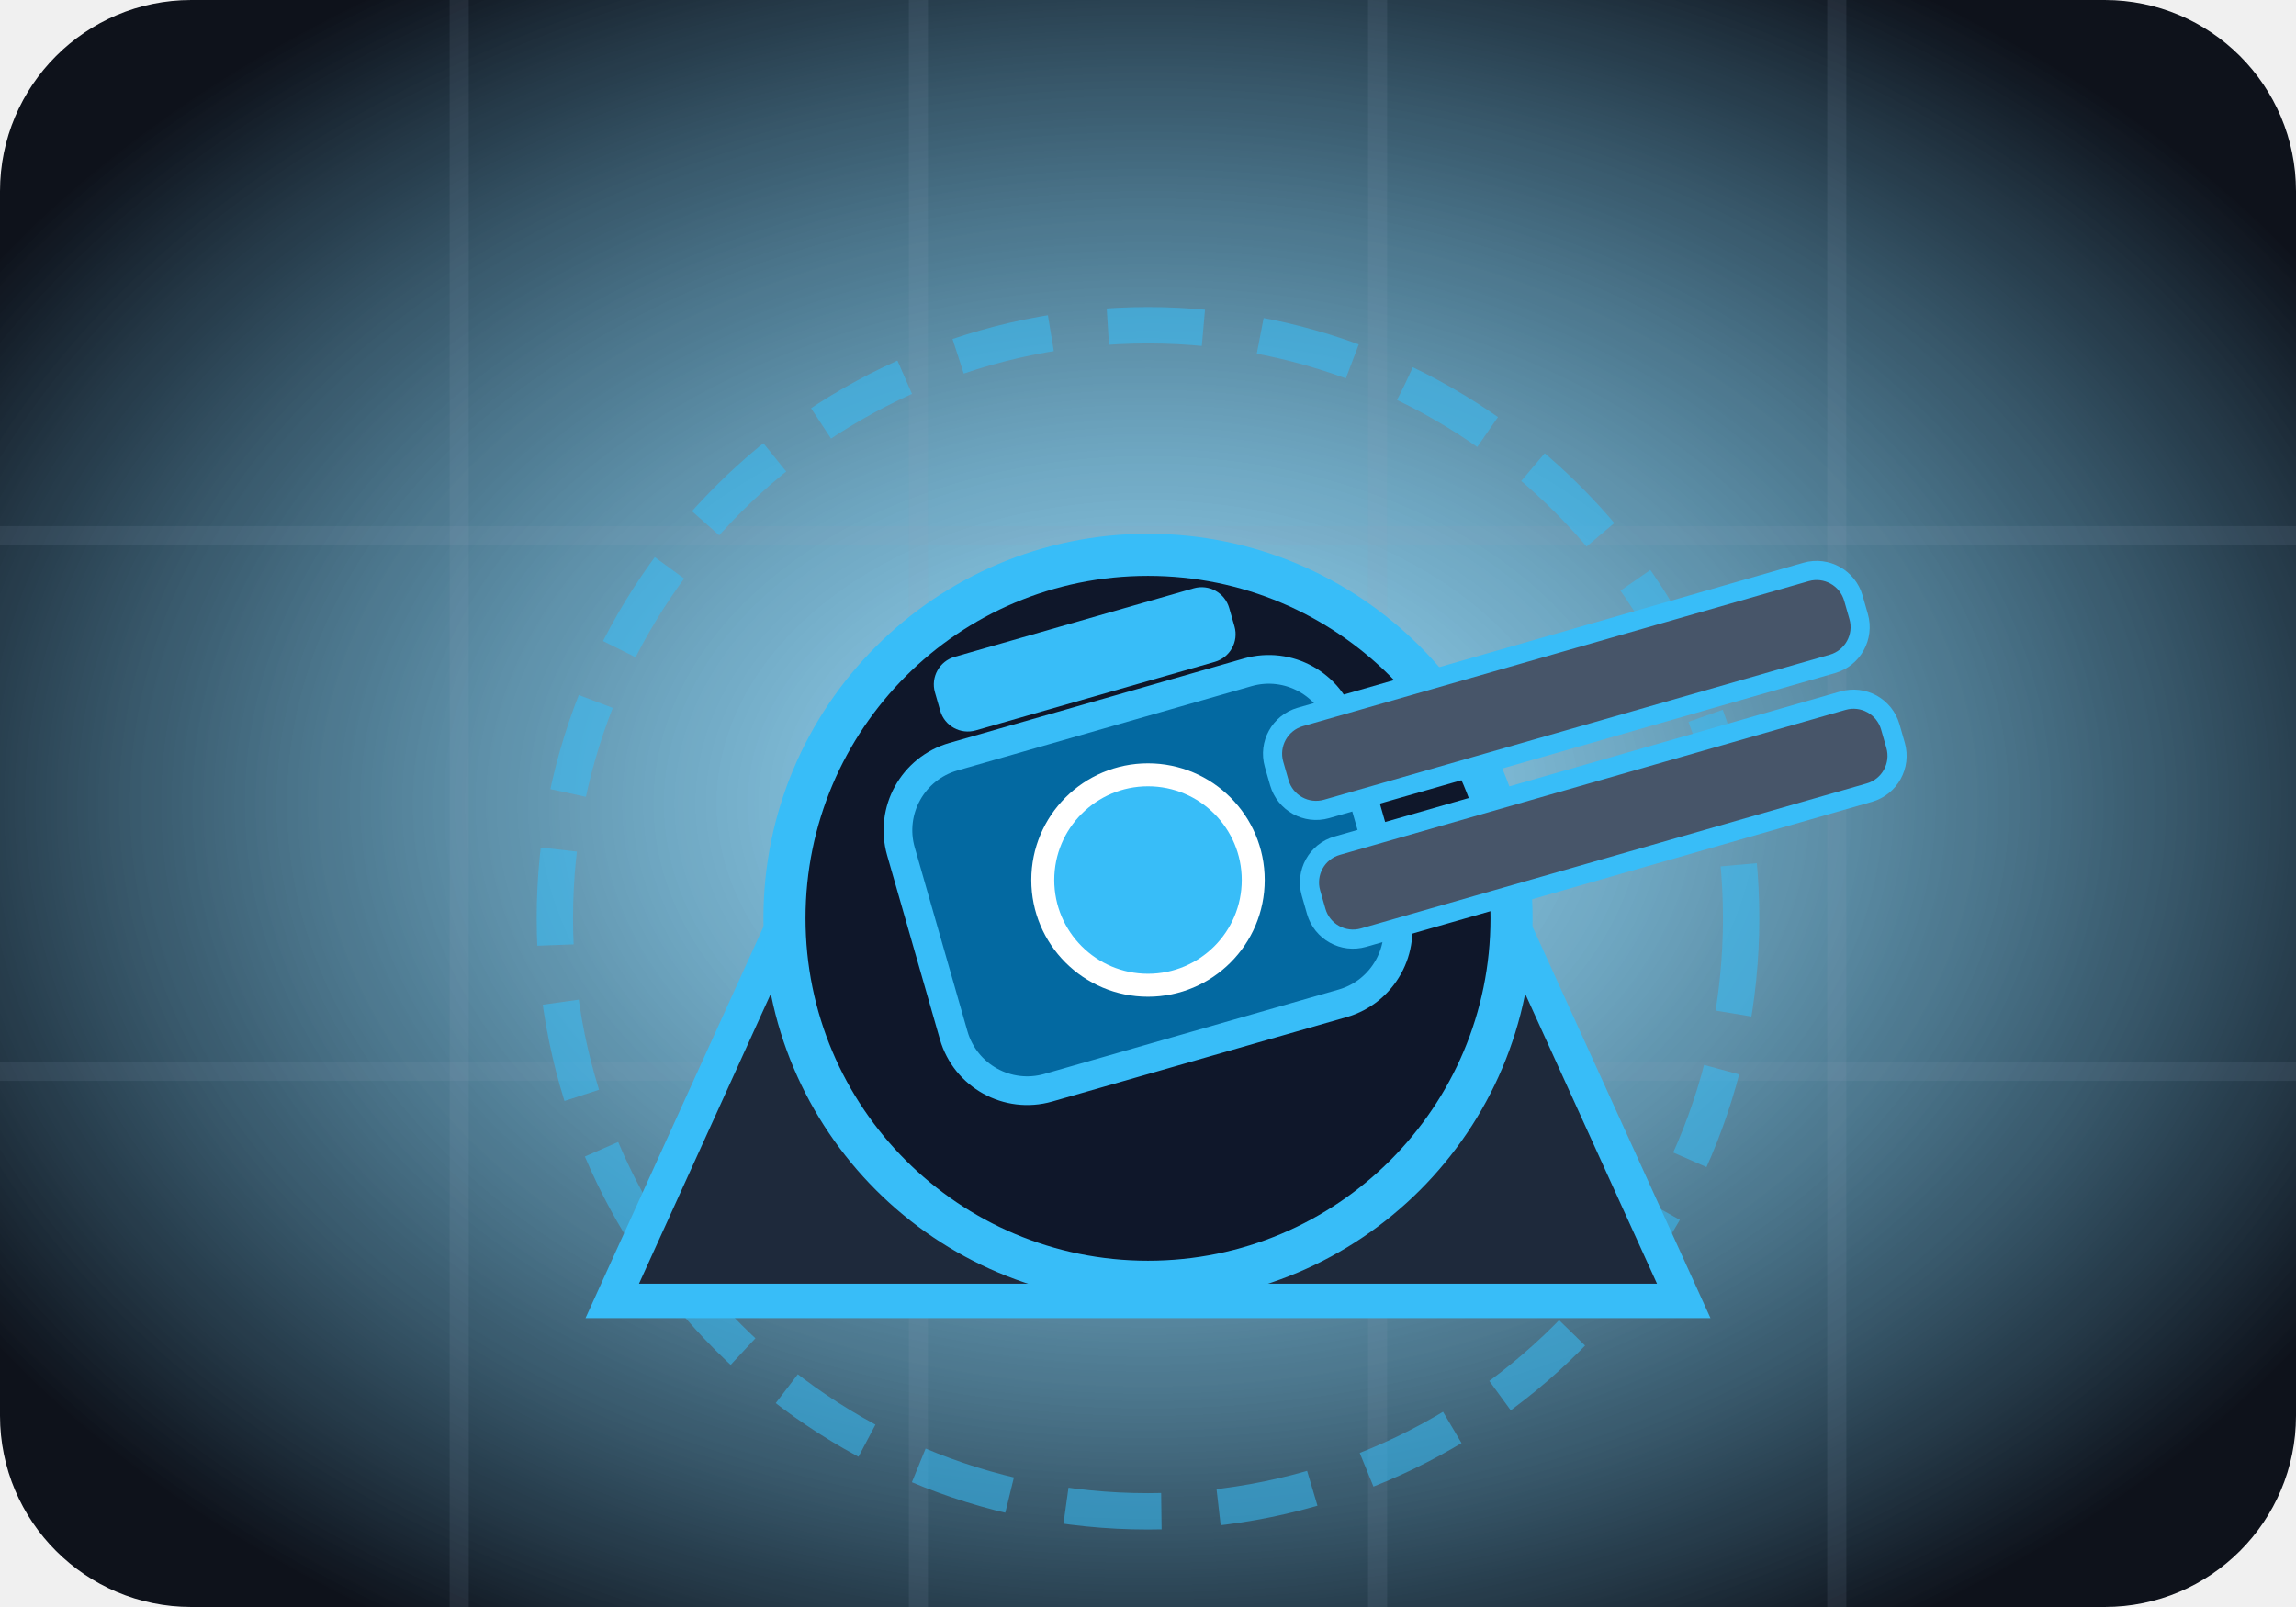
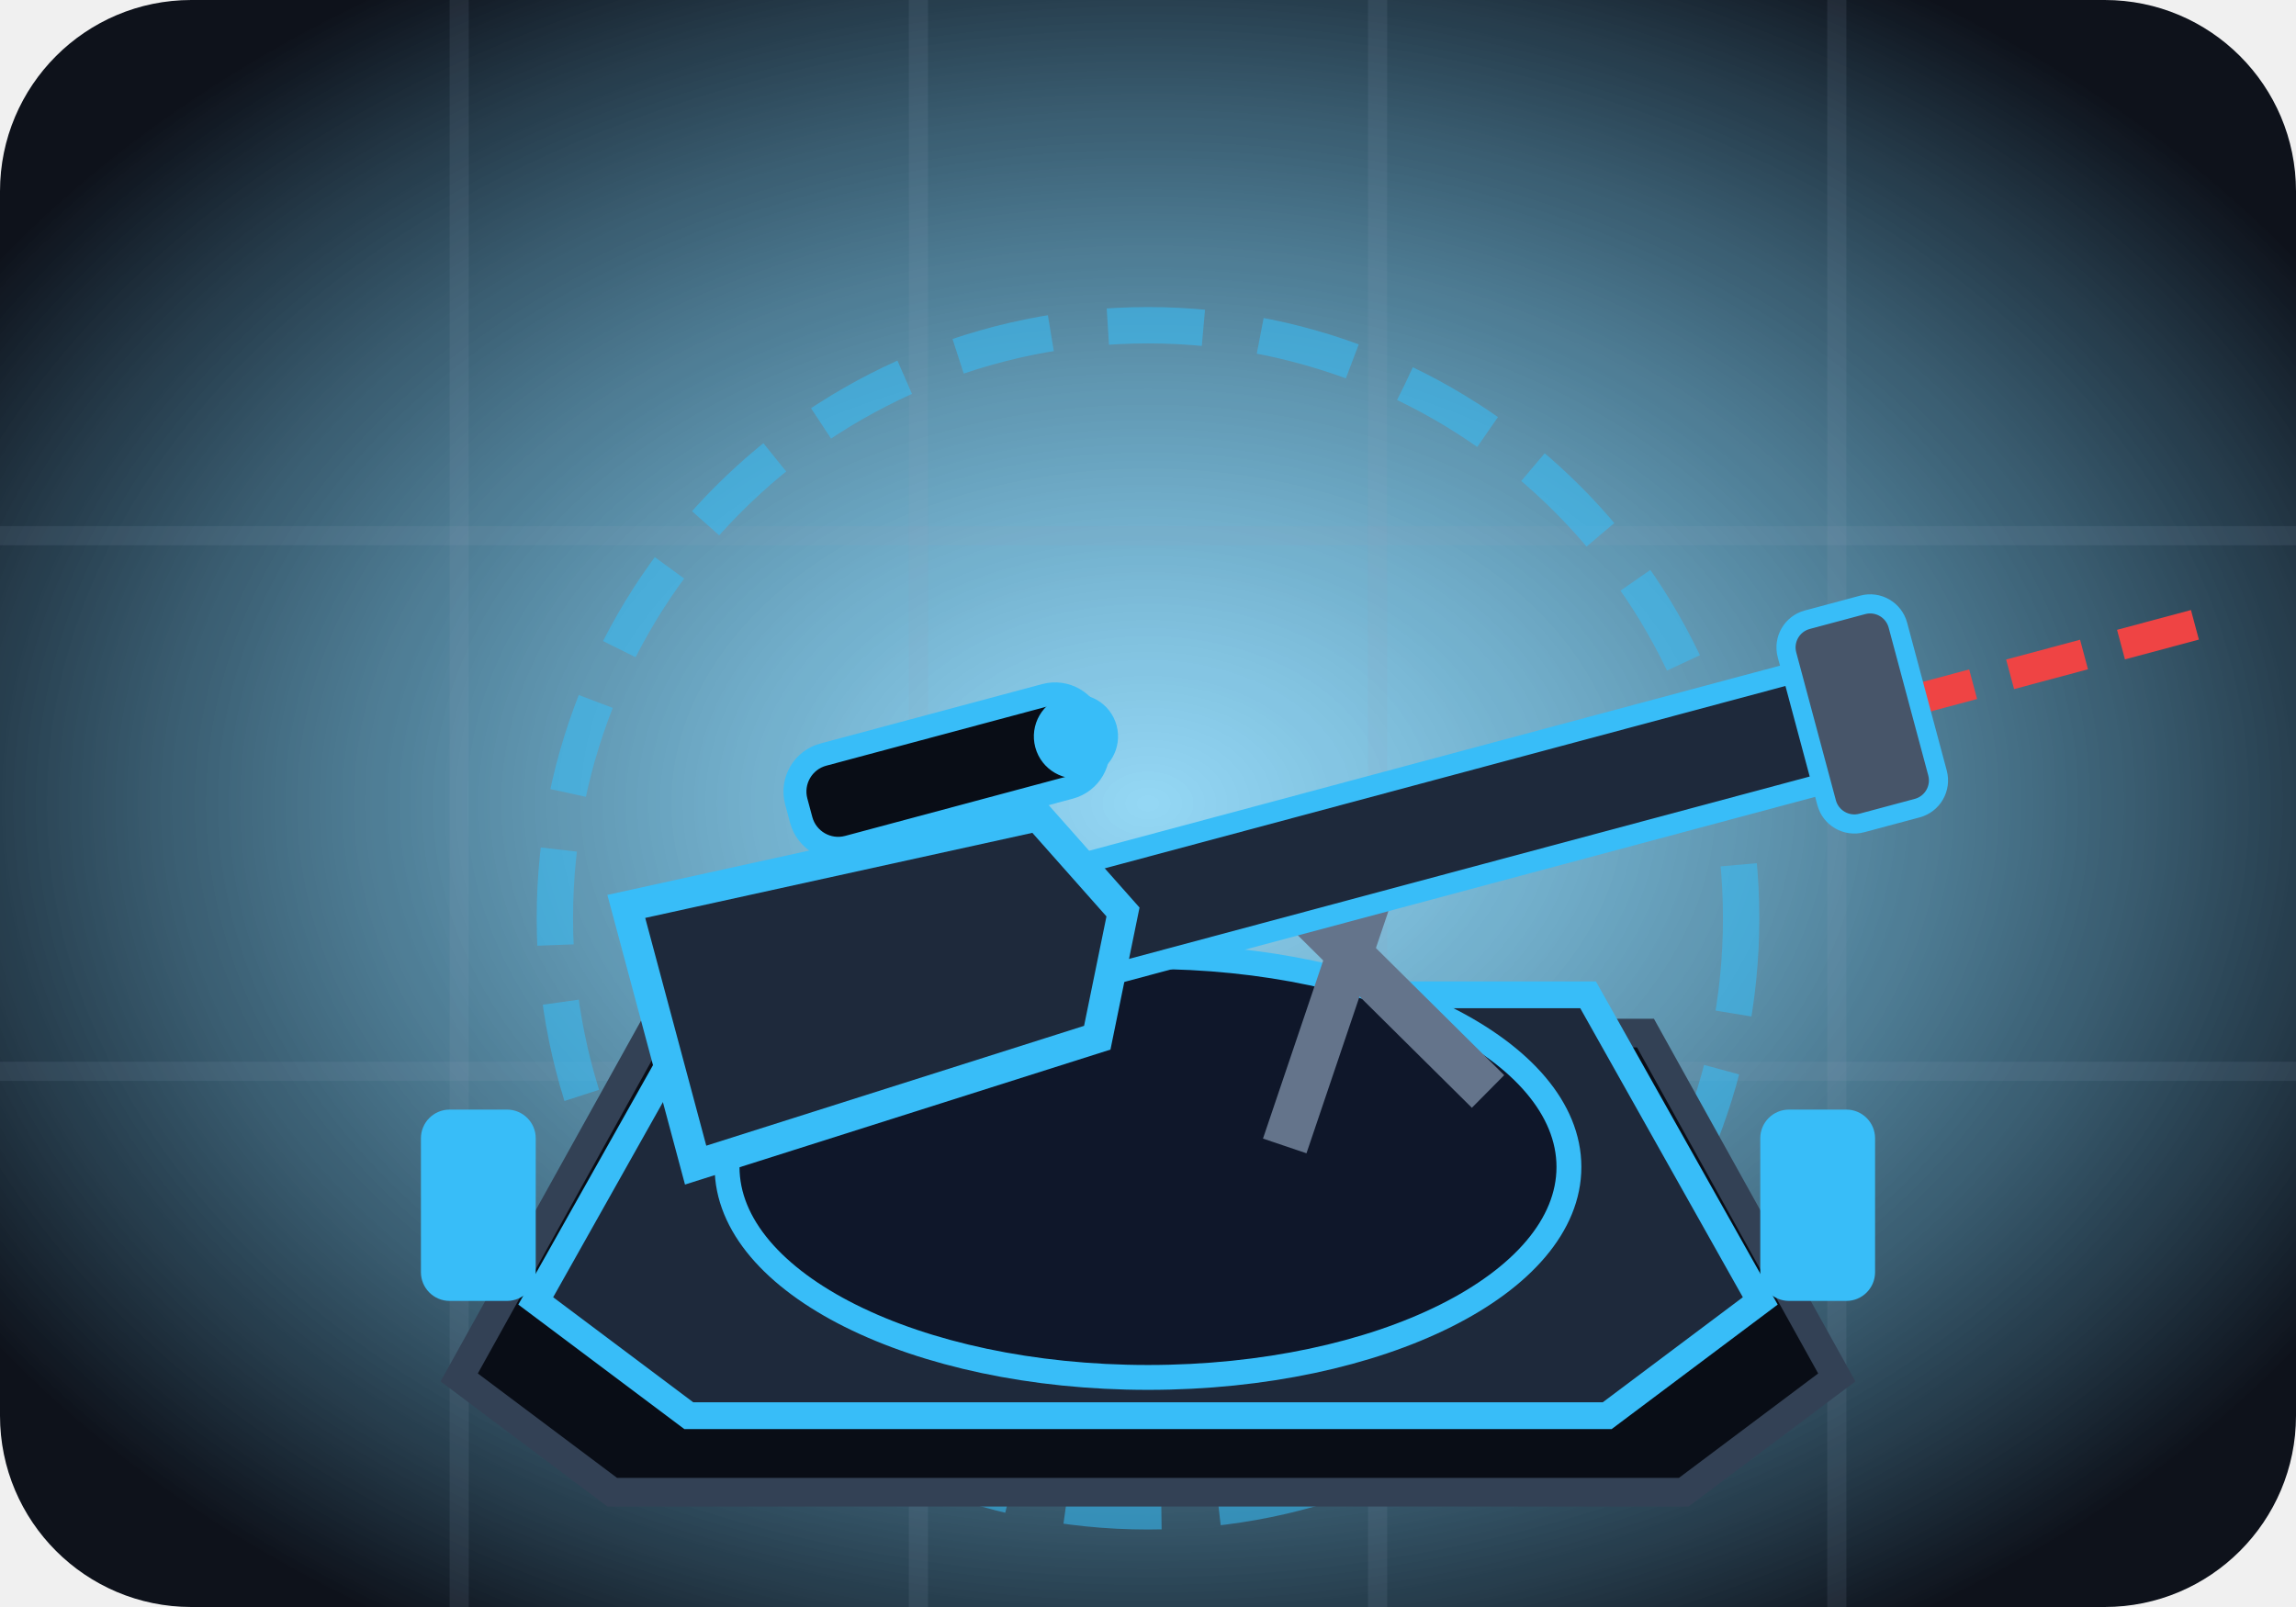
<svg xmlns="http://www.w3.org/2000/svg" viewBox="0 0 120 84" width="120" height="84">
  <defs>
    <radialGradient id="bg_sniper_3" cx="50%" cy="50%" r="60%">
-       <stop offset="0%" stop-color="#38bdf8" stop-opacity="0.46" />
+       <stop offset="0%" stop-color="#38bdf8" stop-opacity="0.5" />
      <stop offset="100%" stop-color="#090d16" stop-opacity="0.98" />
    </radialGradient>
  </defs>
  <rect width="120" height="84" rx="10" fill="url(#bg_sniper_3)" />
  <g stroke="rgba(148,163,184,0.12)" stroke-width="1">
    <line x1="24" y1="0" x2="24" y2="84" />
    <line x1="48" y1="0" x2="48" y2="84" />
    <line x1="72" y1="0" x2="72" y2="84" />
    <line x1="96" y1="0" x2="96" y2="84" />
    <line x1="0" y1="28" x2="120" y2="28" />
    <line x1="0" y1="56" x2="120" y2="56" />
  </g>
  <circle cx="60" cy="48" r="31" fill="none" stroke="#38bdf8" stroke-width="1.9" stroke-opacity="0.55" stroke-dasharray="5 3" />
-   <polygon points="32,68 42,46 78,46 88,68" fill="#1e293b" stroke="#38bdf8" stroke-width="1.8" />
-   <circle cx="60" cy="48" r="19" fill="#0f172a" stroke="#38bdf8" stroke-width="2.2" />
-   <g transform="translate(60,46) rotate(-16)">
-     <rect x="-12" y="-9" width="24" height="18" rx="4" fill="#0369a1" stroke="#38bdf8" stroke-width="1.5" />
-     <rect x="8" y="-6" width="31.5" height="5" rx="2" fill="#475569" stroke="#38bdf8" stroke-width="1" />
-     <rect x="8" y="1" width="31.5" height="5" rx="2" fill="#475569" stroke="#38bdf8" stroke-width="1" />
-     <rect x="-8" y="-14" width="16" height="4" rx="1.5" fill="#38bdf8" />
+   <polygon points="24,72 34,54 86,54 96,72 88,78 32,78" fill="#090d16" stroke="#334155" stroke-width="1.5" />
+   <polygon points="28,68 37,52 83,52 92,68 84,74 36,74" fill="#1e293b" stroke="#38bdf8" stroke-width="1.4" />
+   <ellipse cx="60" cy="61" rx="22" ry="11" fill="#0f172a" stroke="#38bdf8" stroke-width="1.3" />
+   <rect x="22" y="58" width="6" height="10" rx="1.5" fill="#38bdf8" />
+   <rect x="92" y="58" width="6" height="10" rx="1.5" fill="#38bdf8" />
+   <g transform="translate(50,50) rotate(-15)">
+     <line x1="18" y1="2" x2="25" y2="14" stroke="#64748b" stroke-width="2.4" />
+     <line x1="22" y1="2" x2="14" y2="14" stroke="#64748b" stroke-width="2.4" />
+     <line x1="45" y1="0" x2="67" y2="0" stroke="#ef4444" stroke-width="1.6" stroke-dasharray="4 2" />
+     <rect x="4" y="-3" width="45" height="6" rx="1.5" fill="#1e293b" stroke="#38bdf8" stroke-width="1.1" />
+     <rect x="46" y="-5.5" width="6" height="11" rx="1.5" fill="#475569" stroke="#38bdf8" stroke-width="1" />
+     <polygon points="-16,-7 6,-6 9,0 6,6 -16,7" fill="#1e293b" stroke="#38bdf8" stroke-width="1.6" />
+     <rect x="-6" y="-12" width="16" height="5" rx="2" fill="#090d16" stroke="#38bdf8" stroke-width="1.2" />
+     <circle cx="9" cy="-9.5" r="2.2" fill="#38bdf8" />
  </g>
-   <circle cx="60" cy="46" r="5.5" fill="#38bdf8" stroke="#ffffff" stroke-width="1.2" />
</svg>
